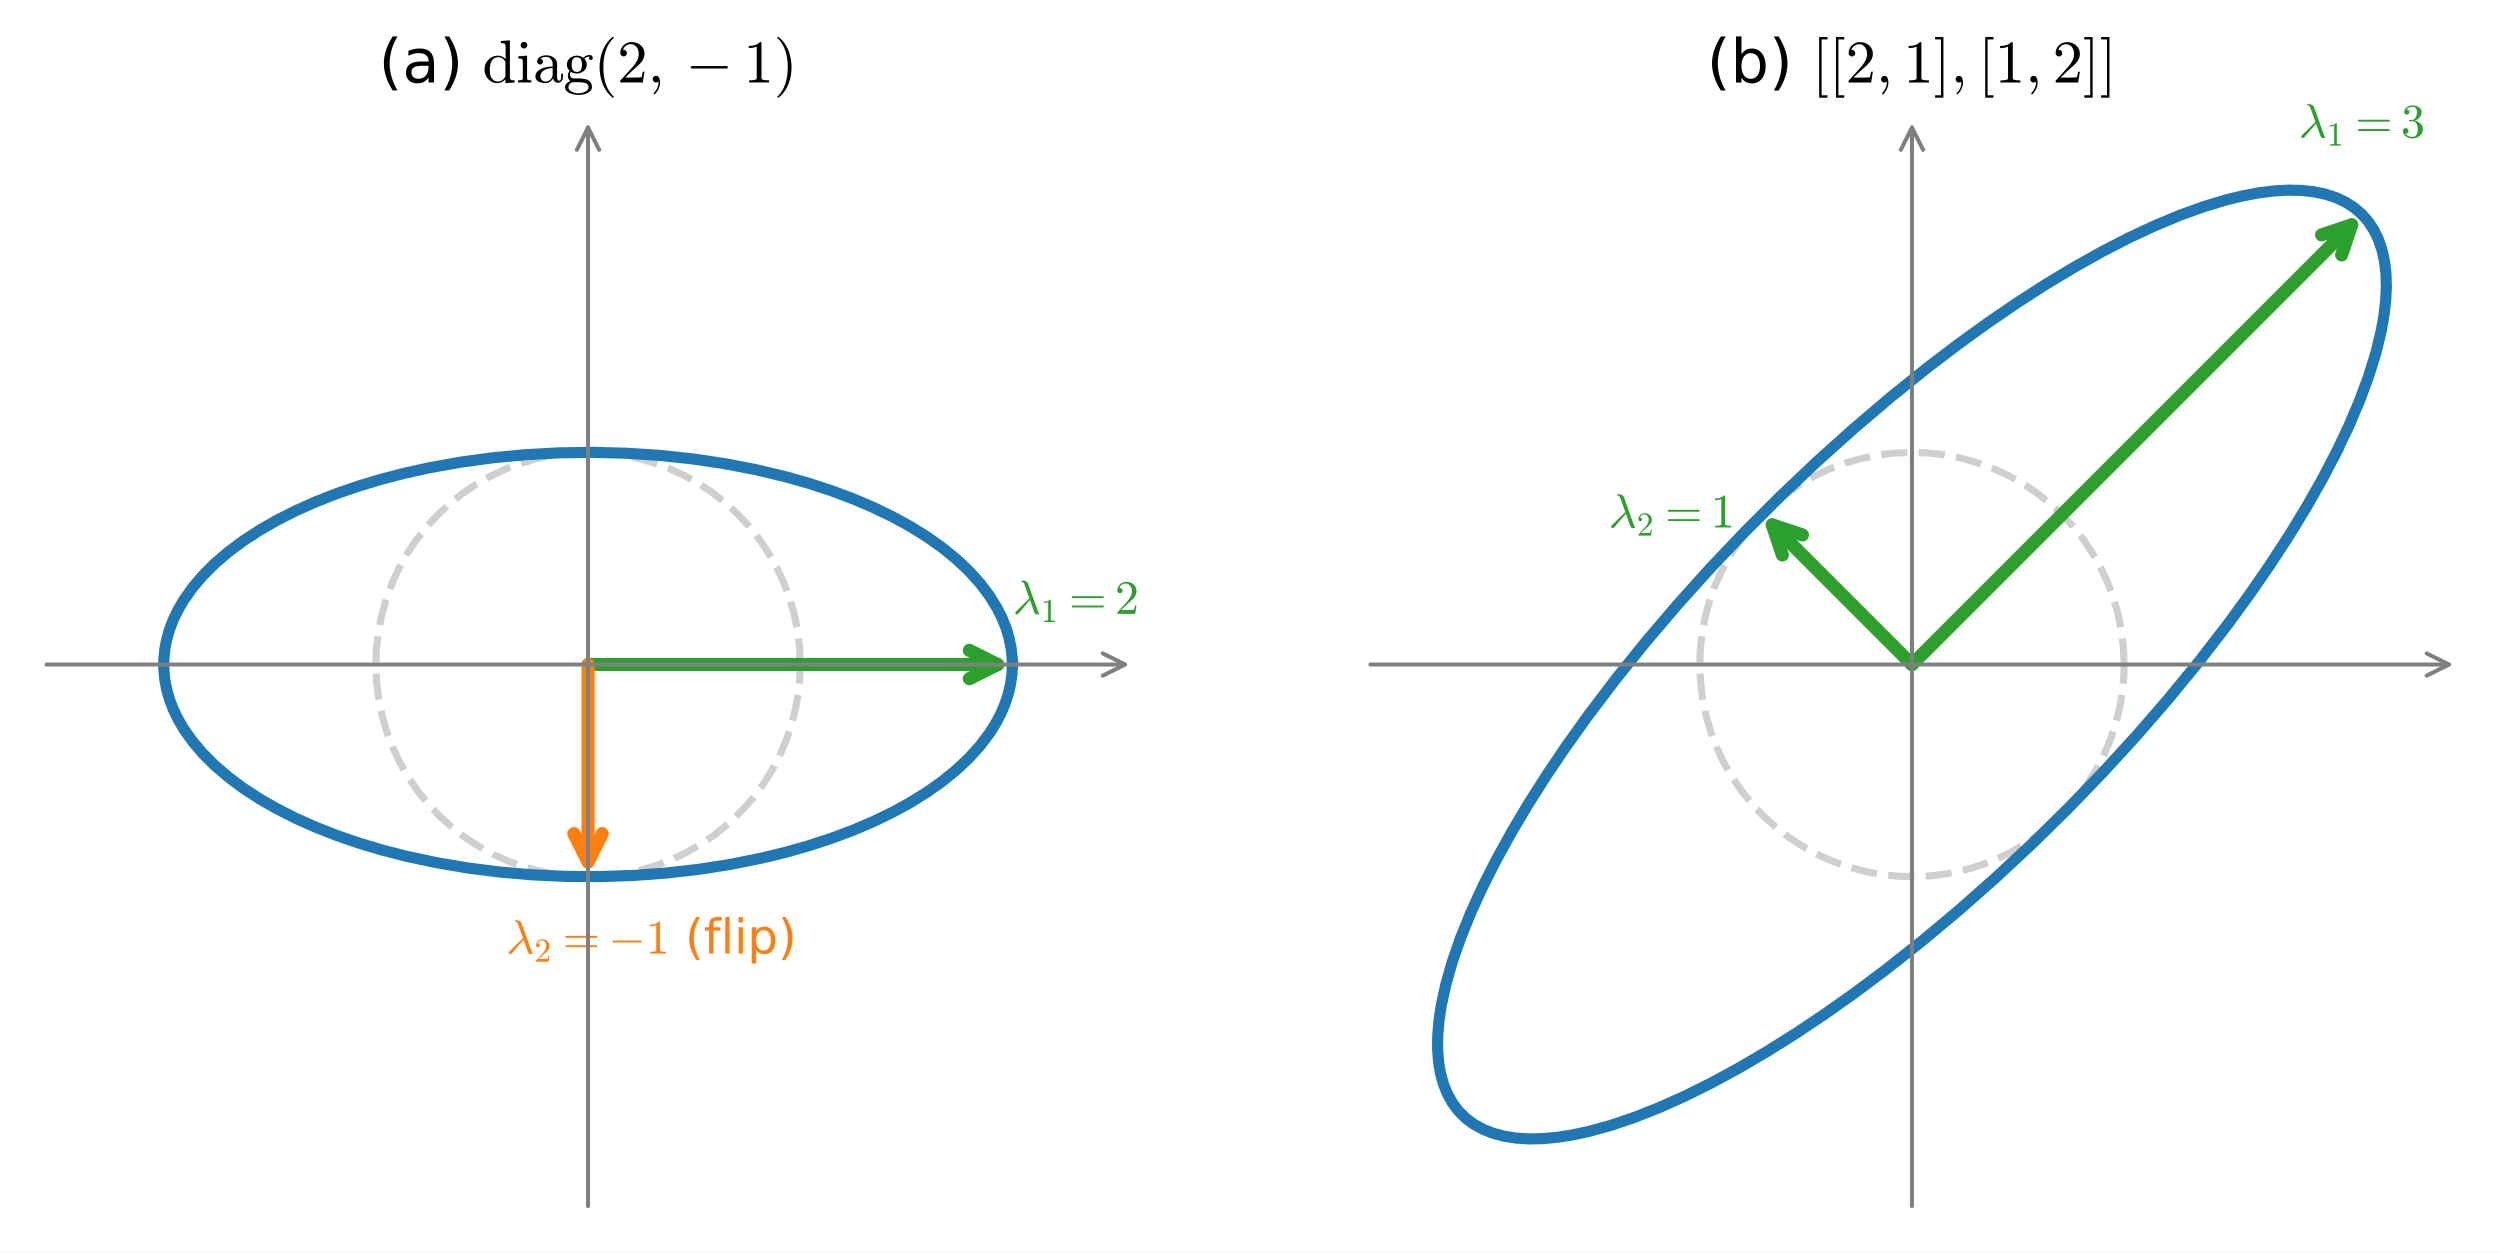
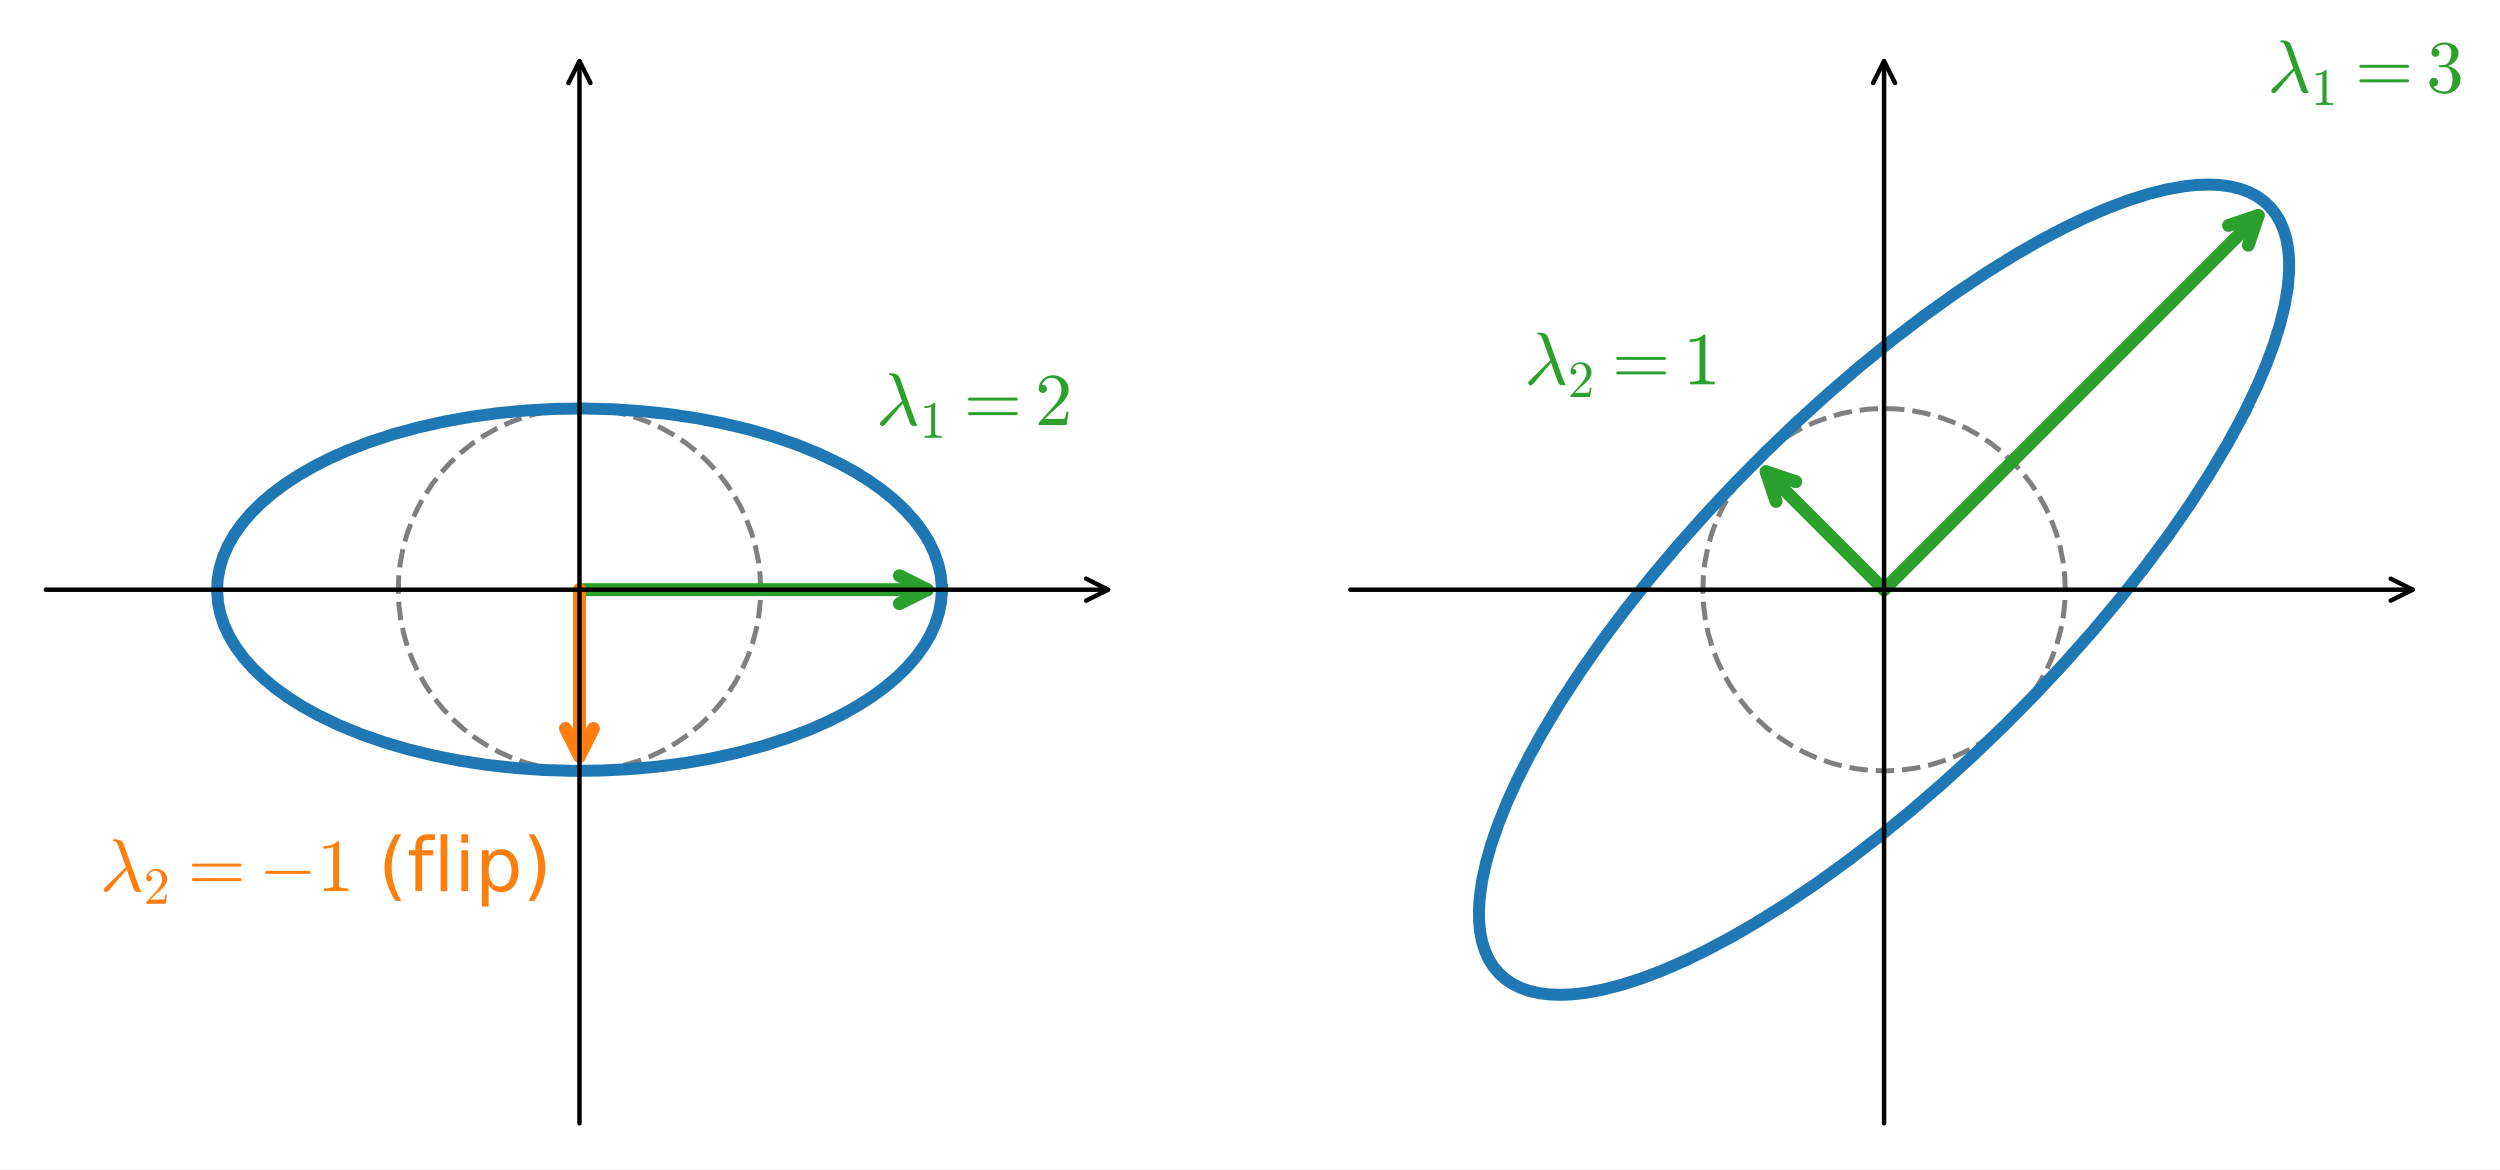
- <svg xmlns="http://www.w3.org/2000/svg" xmlns:xlink="http://www.w3.org/1999/xlink" width="494.28pt" height="247.647pt" viewBox="0 0 494.28 247.647" version="1.1">
+ <svg xmlns="http://www.w3.org/2000/svg" xmlns:xlink="http://www.w3.org/1999/xlink" width="501.598pt" height="234.577pt" viewBox="0 0 501.598 234.577" version="1.1">
  <defs>
    <style type="text/css">*{stroke-linejoin: round; stroke-linecap: butt}</style>
  </defs>
  <g id="figure_1">
    <g id="patch_1">
-       <path d="M 0 247.647  L 494.28 247.647  L 494.28 0  L 0 0  z " style="fill: #ffffff" />
+       <path d="M 0 234.577  L 501.598 234.577  L 501.598 0  L 0 0  z " style="fill: #ffffff" />
    </g>
    <g id="axes_1">
      <g id="line2d_1">
-         <path d="M 158.211 131.384  L 158.081 128.084  L 157.692 124.805  L 157.046 121.567  L 156.148 118.39  L 155.002 115.293  L 153.617 112.296  L 152 109.417  L 150.161 106.674  L 148.112 104.084  L 145.867 101.664  L 143.437 99.428  L 140.84 97.389  L 138.09 95.561  L 135.204 93.956  L 132.202 92.582  L 129.1 91.449  L 125.92 90.563  L 122.679 89.93  L 119.398 89.553  L 116.098 89.436  L 112.8 89.579  L 109.522 89.981  L 106.287 90.64  L 103.113 91.551  L 100.02 92.709  L 97.029 94.106  L 94.156 95.734  L 91.421 97.584  L 88.839 99.642  L 86.428 101.898  L 84.201 104.336  L 82.173 106.942  L 80.356 109.699  L 78.761 112.59  L 77.399 115.598  L 76.278 118.704  L 75.405 121.888  L 74.785 125.132  L 74.421 128.414  L 74.317 131.714  L 74.473 135.012  L 74.888 138.288  L 75.559 141.521  L 76.483 144.691  L 77.653 147.779  L 79.062 150.765  L 80.702 153.631  L 82.562 156.359  L 84.631 158.933  L 86.896 161.336  L 89.342 163.553  L 91.956 165.571  L 94.72 167.377  L 97.618 168.959  L 100.632 170.31  L 103.742 171.419  L 106.929 172.279  L 110.175 172.887  L 113.458 173.237  L 116.759 173.328  L 120.057 173.159  L 123.331 172.732  L 126.561 172.048  L 129.728 171.112  L 132.811 169.93  L 135.791 168.509  L 138.651 166.858  L 141.372 164.987  L 143.937 162.908  L 146.331 160.634  L 148.538 158.178  L 150.546 155.556  L 152.341 152.785  L 153.913 149.881  L 155.251 146.862  L 156.348 143.748  L 157.196 140.557  L 157.791 137.309  L 158.128 134.024  L 158.211 131.384  L 158.211 131.384  " clip-path="url(#p5624ae833f)" style="fill: none; stroke-dasharray: 5.18,2.24; stroke-dashoffset: 0; stroke: #cfcfcf; stroke-width: 1.4" />
+         <path d="M 152.618 118.313  L 152.506 115.454  L 152.168 112.612  L 151.609 109.805  L 150.83 107.052  L 149.837 104.368  L 148.636 101.77  L 147.235 99.275  L 145.641 96.898  L 143.866 94.654  L 141.92 92.556  L 139.814 90.618  L 137.563 88.851  L 135.179 87.267  L 132.679 85.876  L 130.077 84.685  L 127.389 83.703  L 124.632 82.935  L 121.823 82.386  L 118.98 82.06  L 116.121 81.959  L 113.262 82.083  L 110.421 82.431  L 107.617 83.002  L 104.866 83.791  L 102.186 84.795  L 99.593 86.006  L 97.104 87.417  L 94.733 89.02  L 92.496 90.804  L 90.406 92.759  L 88.476 94.872  L 86.718 97.13  L 85.144 99.52  L 83.762 102.026  L 82.581 104.632  L 81.61 107.324  L 80.853 110.084  L 80.315 112.895  L 80 115.739  L 79.91 118.599  L 80.045 121.458  L 80.405 124.297  L 80.987 127.099  L 81.787 129.846  L 82.801 132.522  L 84.022 135.11  L 85.443 137.594  L 87.055 139.959  L 88.848 142.189  L 90.811 144.271  L 92.932 146.193  L 95.197 147.942  L 97.593 149.507  L 100.104 150.879  L 102.716 152.049  L 105.411 153.01  L 108.174 153.756  L 110.987 154.283  L 113.832 154.586  L 116.693 154.665  L 119.551 154.519  L 122.389 154.148  L 125.188 153.555  L 127.932 152.744  L 130.605 151.72  L 133.188 150.488  L 135.666 149.057  L 138.024 147.436  L 140.247 145.634  L 142.322 143.663  L 144.235 141.535  L 145.975 139.263  L 147.531 136.861  L 148.893 134.344  L 150.053 131.728  L 151.003 129.029  L 151.738 126.263  L 152.254 123.448  L 152.546 120.601  L 152.618 118.313  L 152.618 118.313  " clip-path="url(#pfb5a993a51)" style="fill: none; stroke-dasharray: 3.7,1.6; stroke-dashoffset: 0; stroke: #000000; stroke-opacity: 0.5" />
      </g>
      <g id="line2d_2">
-         <path d="M 200.159 131.384  L 200.065 133.365  L 199.785 135.341  L 199.318 137.309  L 198.665 139.263  L 197.829 141.2  L 196.811 143.115  L 195.613 145.004  L 193.741 147.474  L 191.562 149.881  L 189.084 152.214  L 186.317 154.465  L 183.272 156.624  L 179.961 158.683  L 176.398 160.634  L 172.596 162.468  L 168.571 164.18  L 164.339 165.761  L 159.916 167.206  L 155.319 168.509  L 150.568 169.664  L 144.44 170.895  L 138.137 171.88  L 131.698 172.615  L 125.164 173.094  L 118.575 173.315  L 111.972 173.276  L 105.395 172.978  L 98.885 172.421  L 92.484 171.611  L 86.229 170.551  L 80.161 169.248  L 75.465 168.037  L 70.932 166.68  L 66.578 165.184  L 62.421 163.553  L 58.478 161.794  L 54.764 159.915  L 51.294 157.923  L 48.082 155.826  L 45.14 153.631  L 42.48 151.348  L 40.113 148.987  L 38.048 146.555  L 36.293 144.063  L 35.185 142.161  L 34.257 140.234  L 33.513 138.288  L 32.953 136.326  L 32.579 134.354  L 32.392 132.374  L 32.392 130.393  L 32.579 128.414  L 32.953 126.441  L 33.513 124.479  L 34.257 122.533  L 35.185 120.607  L 36.293 118.704  L 38.048 116.212  L 40.113 113.781  L 42.48 111.419  L 45.14 109.136  L 48.082 106.942  L 51.294 104.844  L 54.764 102.852  L 58.478 100.973  L 62.421 99.215  L 66.578 97.584  L 70.932 96.087  L 75.465 94.73  L 80.161 93.519  L 84.999 92.458  L 91.22 91.349  L 97.595 90.488  L 104.086 89.88  L 110.653 89.53  L 117.254 89.439  L 123.85 89.608  L 130.398 90.036  L 136.859 90.72  L 143.192 91.656  L 149.358 92.838  L 155.319 94.259  L 159.916 95.561  L 164.339 97.006  L 168.571 98.588  L 172.596 100.299  L 176.398 102.134  L 179.961 104.084  L 183.272 106.143  L 186.317 108.302  L 189.084 110.553  L 191.562 112.886  L 193.741 115.293  L 195.613 117.763  L 197.17 120.288  L 198.128 122.21  L 198.903 124.154  L 199.494 126.113  L 199.899 128.084  L 200.117 130.063  L 200.159 131.384  L 200.159 131.384  " clip-path="url(#p5624ae833f)" style="fill: none; stroke: #1f77b4; stroke-width: 2.2; stroke-linecap: square" />
+         <path d="M 188.973 118.313  L 188.829 120.601  L 188.397 122.881  L 187.678 125.142  L 186.677 127.376  L 185.396 129.574  L 183.842 131.728  L 182.019 133.828  L 179.935 135.867  L 177.599 137.836  L 175.019 139.728  L 172.207 141.535  L 169.172 143.249  L 165.928 144.865  L 162.487 146.376  L 157.929 148.107  L 153.113 149.653  L 148.069 151.005  L 142.827 152.155  L 137.421 153.094  L 131.884 153.819  L 126.25 154.323  L 120.555 154.604  L 114.833 154.661  L 109.119 154.492  L 103.45 154.099  L 97.86 153.484  L 92.384 152.651  L 87.057 151.606  L 81.91 150.354  L 76.976 148.903  L 72.286 147.264  L 67.868 145.444  L 63.749 143.457  L 60.688 141.754  L 57.847 139.959  L 55.238 138.077  L 52.871 136.117  L 50.755 134.087  L 48.899 131.994  L 47.31 129.846  L 45.995 127.653  L 44.959 125.423  L 44.205 123.165  L 43.737 120.887  L 43.557 118.599  L 43.665 116.31  L 44.061 114.029  L 44.744 111.765  L 45.71 109.527  L 46.956 107.324  L 48.477 105.165  L 50.266 103.057  L 52.318 101.01  L 54.623 99.032  L 57.173 97.13  L 59.957 95.312  L 62.964 93.586  L 66.183 91.957  L 69.6 90.433  L 74.131 88.684  L 78.922 87.119  L 83.945 85.747  L 89.168 84.577  L 94.559 83.616  L 100.084 82.87  L 105.71 82.343  L 111.401 82.04  L 117.122 81.961  L 122.838 82.107  L 128.513 82.478  L 134.113 83.071  L 139.601 83.882  L 144.945 84.907  L 150.112 86.138  L 155.068 87.569  L 159.784 89.19  L 164.231 90.992  L 168.38 92.963  L 171.468 94.654  L 174.337 96.438  L 176.976 98.309  L 179.374 100.26  L 181.522 102.282  L 183.411 104.368  L 185.033 106.509  L 186.383 108.697  L 187.454 110.923  L 188.244 113.178  L 188.747 115.454  L 188.964 117.741  L 188.973 118.313  L 188.973 118.313  " clip-path="url(#pfb5a993a51)" style="fill: none; stroke: #1f77b4; stroke-width: 2.4; stroke-linecap: square" />
      </g>
      <g id="patch_2">
-         <path d="M 116.264 131.384  Q 158.211 131.384 197.252 131.384  " style="fill: none; stroke: #2ca02c; stroke-width: 2.6; stroke-linecap: round" />
-         <path d="M 191.652 128.584  L 197.252 131.384  L 191.652 134.184  " style="fill: none; stroke: #2ca02c; stroke-width: 2.6; stroke-linecap: round" />
+         <path d="M 116.264 118.313  Q 152.618 118.313 186.066 118.313  " style="fill: none; stroke: #2ca02c; stroke-width: 2.6; stroke-linecap: round" />
+         <path d="M 180.466 115.513  L 186.066 118.313  L 180.466 121.113  " style="fill: none; stroke: #2ca02c; stroke-width: 2.6; stroke-linecap: round" />
      </g>
      <g id="text_1">
-         <g style="fill: #2ca02c" transform="translate(200.2505 121.4208) scale(0.095 -0.095)">
+         <g style="fill: #2ca02c" transform="translate(175.7915 85.37046) scale(0.15 -0.15)">
          <defs>
            <path id="Cmmi10-b8" d="M 325 109  Q 325 203 409 288  L 2209 2053  L 1575 3834  Q 1500 4038 1417 4156  Q 1334 4275 1178 4275  Q 1106 4275 1106 4359  Q 1113 4397 1138 4419  Q 1163 4441 1203 4441  Q 1875 4441 2016 4044  L 3316 416  Q 3400 144 3488 50  Q 3519 3 3519 -13  Q 3519 -72 3469 -72  L 3122 -72  Q 2963 -25 2869 206  L 2284 1844  L 738 25  Q 622 -84 531 -84  Q 450 -84 387 -28  Q 325 28 325 109  z " transform="scale(0.015625)" />
            <path id="Cmr10-31" d="M 594 0  L 594 225  Q 1394 225 1394 428  L 1394 3788  Q 1063 3628 556 3628  L 556 3853  Q 1341 3853 1741 4263  L 1831 4263  Q 1853 4263 1873 4245  Q 1894 4228 1894 4206  L 1894 428  Q 1894 225 2694 225  L 2694 0  L 594 0  z " transform="scale(0.015625)" />
            <path id="Cmr10-3d" d="M 481 850  Q 428 850 393 890  Q 359 931 359 978  Q 359 1031 393 1068  Q 428 1106 481 1106  L 4500 1106  Q 4547 1106 4581 1068  Q 4616 1031 4616 978  Q 4616 931 4581 890  Q 4547 850 4500 850  L 481 850  z M 481 2094  Q 428 2094 393 2131  Q 359 2169 359 2222  Q 359 2269 393 2309  Q 428 2350 481 2350  L 4500 2350  Q 4547 2350 4581 2309  Q 4616 2269 4616 2222  Q 4616 2169 4581 2131  Q 4547 2094 4500 2094  L 481 2094  z " transform="scale(0.015625)" />
            <path id="Cmr10-32" d="M 319 0  L 319 172  Q 319 188 331 206  L 1325 1306  Q 1550 1550 1690 1715  Q 1831 1881 1968 2097  Q 2106 2313 2186 2536  Q 2266 2759 2266 3009  Q 2266 3272 2169 3511  Q 2072 3750 1880 3894  Q 1688 4038 1416 4038  Q 1138 4038 916 3870  Q 694 3703 603 3438  Q 628 3444 672 3444  Q 816 3444 917 3347  Q 1019 3250 1019 3097  Q 1019 2950 917 2848  Q 816 2747 672 2747  Q 522 2747 420 2851  Q 319 2956 319 3097  Q 319 3338 409 3548  Q 500 3759 670 3923  Q 841 4088 1055 4175  Q 1269 4263 1509 4263  Q 1875 4263 2190 4108  Q 2506 3953 2690 3670  Q 2875 3388 2875 3009  Q 2875 2731 2753 2481  Q 2631 2231 2440 2026  Q 2250 1822 1953 1562  Q 1656 1303 1563 1216  L 838 519  L 1453 519  Q 1906 519 2211 526  Q 2516 534 2534 550  Q 2609 631 2688 1141  L 2875 1141  L 2694 0  L 319 0  z " transform="scale(0.015625)" />
          </defs>
          <use xlink:href="#Cmmi10-b8" transform="translate(0 0.609375)" />
          <use xlink:href="#Cmr10-31" transform="translate(58.30078 -16.39688) scale(0.7)" />
          <use xlink:href="#Cmr10-3d" transform="translate(117.2367 0.609375)" />
          <use xlink:href="#Cmr10-32" transform="translate(212.4809 0.609375)" />
        </g>
      </g>
      <g id="patch_3">
-         <path d="M 116.264 131.384  Q 116.264 152.357 116.264 170.424  " style="fill: none; stroke: #ff7f0e; stroke-width: 2.6; stroke-linecap: round" />
-         <path d="M 119.064 164.824  L 116.264 170.424  L 113.464 164.824  " style="fill: none; stroke: #ff7f0e; stroke-width: 2.6; stroke-linecap: round" />
+         <path d="M 116.264 118.313  Q 116.264 136.49 116.264 151.761  " style="fill: none; stroke: #ff7f0e; stroke-width: 2.6; stroke-linecap: round" />
+         <path d="M 119.064 146.161  L 116.264 151.761  L 113.464 146.161  " style="fill: none; stroke: #ff7f0e; stroke-width: 2.6; stroke-linecap: round" />
      </g>
      <g id="text_2">
-         <g style="fill: #ff7f0e" transform="translate(100.1104 188.528) scale(0.095 -0.095)">
+         <g style="fill: #ff7f0e" transform="translate(20.06046 178.7876) scale(0.15 -0.15)">
          <defs>
            <path id="Cmsy10-a1" d="M 653 1472  Q 600 1472 565 1512  Q 531 1553 531 1600  Q 531 1647 565 1687  Q 600 1728 653 1728  L 4325 1728  Q 4375 1728 4408 1687  Q 4441 1647 4441 1600  Q 4441 1553 4408 1512  Q 4375 1472 4325 1472  L 653 1472  z " transform="scale(0.015625)" />
            <path id="DejaVuSans-20" transform="scale(0.015625)" />
            <path id="DejaVuSans-28" d="M 1984 4856  Q 1566 4138 1362 3434  Q 1159 2731 1159 2009  Q 1159 1288 1364 580  Q 1569 -128 1984 -844  L 1484 -844  Q 1016 -109 783 600  Q 550 1309 550 2009  Q 550 2706 781 3412  Q 1013 4119 1484 4856  L 1984 4856  z " transform="scale(0.015625)" />
            <path id="DejaVuSans-66" d="M 2375 4863  L 2375 4384  L 1825 4384  Q 1516 4384 1395 4259  Q 1275 4134 1275 3809  L 1275 3500  L 2222 3500  L 2222 3053  L 1275 3053  L 1275 0  L 697 0  L 697 3053  L 147 3053  L 147 3500  L 697 3500  L 697 3744  Q 697 4328 969 4595  Q 1241 4863 1831 4863  L 2375 4863  z " transform="scale(0.015625)" />
            <path id="DejaVuSans-6c" d="M 603 4863  L 1178 4863  L 1178 0  L 603 0  L 603 4863  z " transform="scale(0.015625)" />
            <path id="DejaVuSans-69" d="M 603 3500  L 1178 3500  L 1178 0  L 603 0  L 603 3500  z M 603 4863  L 1178 4863  L 1178 4134  L 603 4134  L 603 4863  z " transform="scale(0.015625)" />
            <path id="DejaVuSans-70" d="M 1159 525  L 1159 -1331  L 581 -1331  L 581 3500  L 1159 3500  L 1159 2969  Q 1341 3281 1617 3432  Q 1894 3584 2278 3584  Q 2916 3584 3314 3078  Q 3713 2572 3713 1747  Q 3713 922 3314 415  Q 2916 -91 2278 -91  Q 1894 -91 1617 61  Q 1341 213 1159 525  z M 3116 1747  Q 3116 2381 2855 2742  Q 2594 3103 2138 3103  Q 1681 3103 1420 2742  Q 1159 2381 1159 1747  Q 1159 1113 1420 752  Q 1681 391 2138 391  Q 2594 391 2855 752  Q 3116 1113 3116 1747  z " transform="scale(0.015625)" />
            <path id="DejaVuSans-29" d="M 513 4856  L 1013 4856  Q 1481 4119 1714 3412  Q 1947 2706 1947 2009  Q 1947 1309 1714 600  Q 1481 -109 1013 -844  L 513 -844  Q 928 -128 1133 580  Q 1338 1288 1338 2009  Q 1338 2731 1133 3434  Q 928 4138 513 4856  z " transform="scale(0.015625)" />
          </defs>
          <use xlink:href="#Cmmi10-b8" transform="translate(0 0.015625)" />
          <use xlink:href="#Cmr10-32" transform="translate(58.30078 -16.99063) scale(0.7)" />
          <use xlink:href="#Cmr10-3d" transform="translate(117.2367 0.015625)" />
          <use xlink:href="#Cmsy10-a1" transform="translate(212.4809 0.015625)" />
          <use xlink:href="#Cmr10-31" transform="translate(290.1664 0.015625)" />
          <use xlink:href="#DejaVuSans-20" transform="translate(340.1664 0.015625)" />
          <use xlink:href="#DejaVuSans-28" transform="translate(371.9535 0.015625)" />
          <use xlink:href="#DejaVuSans-66" transform="translate(410.9672 0.015625)" />
          <use xlink:href="#DejaVuSans-6c" transform="translate(446.1723 0.015625)" />
          <use xlink:href="#DejaVuSans-69" transform="translate(473.9555 0.015625)" />
          <use xlink:href="#DejaVuSans-70" transform="translate(501.7387 0.015625)" />
          <use xlink:href="#DejaVuSans-29" transform="translate(565.2152 0.015625)" />
        </g>
      </g>
      <g id="patch_4">
-         <path d="M 9.2 131.384  Q 116.263 131.384 222.431 131.384  " style="fill: none; stroke: #7f7f7f; stroke-width: 0.8; stroke-linecap: round" />
-         <path d="M 218.031 129.184  L 222.431 131.384  L 218.031 133.584  " style="fill: none; stroke: #7f7f7f; stroke-width: 0.8; stroke-linecap: round" />
+         <path d="M 9.2 118.313  Q 116.263 118.313 222.319 118.313  " style="fill: none; stroke: #000000; stroke-width: 0.9; stroke-linecap: round" />
+         <path d="M 217.919 116.113  L 222.319 118.313  L 217.919 120.513  " style="fill: none; stroke: #000000; stroke-width: 0.9; stroke-linecap: round" />
      </g>
      <g id="patch_5">
-         <path d="M 116.264 238.447  Q 116.264 131.384 116.264 25.216  " style="fill: none; stroke: #7f7f7f; stroke-width: 0.8; stroke-linecap: round" />
-         <path d="M 114.064 29.616  L 116.264 25.216  L 118.464 29.616  " style="fill: none; stroke: #7f7f7f; stroke-width: 0.8; stroke-linecap: round" />
-       </g>
-       <g id="text_3">
-         <g transform="translate(74.86364 16.32) scale(0.12 -0.12)">
-           <defs>
-             <path id="DejaVuSans-61" d="M 2194 1759  Q 1497 1759 1228 1600  Q 959 1441 959 1056  Q 959 750 1161 570  Q 1363 391 1709 391  Q 2188 391 2477 730  Q 2766 1069 2766 1631  L 2766 1759  L 2194 1759  z M 3341 1997  L 3341 0  L 2766 0  L 2766 531  Q 2569 213 2275 61  Q 1981 -91 1556 -91  Q 1019 -91 701 211  Q 384 513 384 1019  Q 384 1609 779 1909  Q 1175 2209 1959 2209  L 2766 2209  L 2766 2266  Q 2766 2663 2505 2880  Q 2244 3097 1772 3097  Q 1472 3097 1187 3025  Q 903 2953 641 2809  L 641 3341  Q 956 3463 1253 3523  Q 1550 3584 1831 3584  Q 2591 3584 2966 3190  Q 3341 2797 3341 1997  z " transform="scale(0.015625)" />
-             <path id="Cmr10-64" d="M 1563 -72  Q 1184 -72 871 133  Q 559 338 386 672  Q 213 1006 213 1381  Q 213 1769 402 2101  Q 591 2434 916 2631  Q 1241 2828 1631 2828  Q 1866 2828 2075 2729  Q 2284 2631 2438 2456  L 2438 3788  Q 2438 3959 2386 4036  Q 2334 4113 2239 4130  Q 2144 4147 1941 4147  L 1941 4372  L 2888 4441  L 2888 581  Q 2888 413 2939 336  Q 2991 259 3086 242  Q 3181 225 3384 225  L 3384 0  L 2419 -72  L 2419 331  Q 2253 141 2025 34  Q 1797 -72 1563 -72  z M 909 556  Q 1019 347 1201 222  Q 1384 97 1600 97  Q 1866 97 2087 250  Q 2309 403 2419 647  L 2419 2181  Q 2344 2322 2230 2433  Q 2116 2544 1973 2603  Q 1831 2663 1672 2663  Q 1338 2663 1134 2473  Q 931 2284 850 1990  Q 769 1697 769 1375  Q 769 1119 795 928  Q 822 738 909 556  z " transform="scale(0.015625)" />
-             <path id="Cmr10-69" d="M 197 0  L 197 225  Q 416 225 556 259  Q 697 294 697 428  L 697 2175  Q 697 2422 601 2478  Q 506 2534 225 2534  L 225 2759  L 1147 2828  L 1147 428  Q 1147 294 1269 259  Q 1391 225 1594 225  L 1594 0  L 197 0  z M 469 3928  Q 469 4069 575 4175  Q 681 4281 819 4281  Q 909 4281 993 4234  Q 1078 4188 1125 4103  Q 1172 4019 1172 3928  Q 1172 3791 1065 3684  Q 959 3578 819 3578  Q 681 3578 575 3684  Q 469 3791 469 3928  z " transform="scale(0.015625)" />
-             <path id="Cmr10-61" d="M 256 628  Q 256 1009 556 1248  Q 856 1488 1276 1586  Q 1697 1684 2075 1684  L 2075 1947  Q 2075 2131 1994 2304  Q 1913 2478 1759 2589  Q 1606 2700 1422 2700  Q 997 2700 775 2509  Q 897 2509 976 2417  Q 1056 2325 1056 2203  Q 1056 2075 965 1984  Q 875 1894 750 1894  Q 622 1894 531 1984  Q 441 2075 441 2203  Q 441 2541 747 2705  Q 1053 2869 1422 2869  Q 1681 2869 1943 2758  Q 2206 2647 2373 2440  Q 2541 2234 2541 1959  L 2541 519  Q 2541 394 2594 289  Q 2647 184 2759 184  Q 2866 184 2917 290  Q 2969 397 2969 519  L 2969 928  L 3156 928  L 3156 519  Q 3156 375 3081 245  Q 3006 116 2879 39  Q 2753 -38 2606 -38  Q 2419 -38 2283 107  Q 2147 253 2131 453  Q 2013 213 1781 70  Q 1550 -72 1288 -72  Q 1044 -72 808 0  Q 572 72 414 226  Q 256 381 256 628  z M 775 628  Q 775 403 940 250  Q 1106 97 1331 97  Q 1538 97 1706 200  Q 1875 303 1975 481  Q 2075 659 2075 856  L 2075 1522  Q 1784 1522 1479 1426  Q 1175 1331 975 1128  Q 775 925 775 628  z " transform="scale(0.015625)" />
-             <path id="Cmr10-67" d="M 178 -500  Q 178 -272 343 -101  Q 509 69 738 141  Q 609 238 542 384  Q 475 531 475 697  Q 475 997 666 1228  Q 372 1516 372 1888  Q 372 2088 458 2263  Q 544 2438 697 2566  Q 850 2694 1037 2761  Q 1225 2828 1422 2828  Q 1803 2828 2106 2606  Q 2238 2747 2417 2823  Q 2597 2900 2791 2900  Q 2928 2900 3015 2801  Q 3103 2703 3103 2566  Q 3103 2488 3043 2428  Q 2984 2369 2906 2369  Q 2825 2369 2765 2428  Q 2706 2488 2706 2566  Q 2706 2684 2784 2731  Q 2453 2731 2216 2503  Q 2331 2388 2401 2220  Q 2472 2053 2472 1888  Q 2472 1616 2322 1398  Q 2172 1181 1926 1061  Q 1681 941 1422 941  Q 1072 941 781 1131  Q 691 1006 691 850  Q 691 681 802 554  Q 913 428 1081 428  L 1606 428  Q 1988 428 2294 359  Q 2600 291 2808 84  Q 3016 -122 3016 -500  Q 3016 -781 2778 -967  Q 2541 -1153 2211 -1236  Q 1881 -1319 1600 -1319  Q 1316 -1319 984 -1236  Q 653 -1153 415 -967  Q 178 -781 178 -500  z M 538 -500  Q 538 -716 713 -861  Q 888 -1006 1134 -1076  Q 1381 -1147 1600 -1147  Q 1816 -1147 2062 -1076  Q 2309 -1006 2482 -861  Q 2656 -716 2656 -500  Q 2656 -166 2350 -67  Q 2044 31 1606 31  L 1081 31  Q 934 31 811 -39  Q 688 -109 613 -236  Q 538 -363 538 -500  z M 1422 1113  Q 1966 1113 1966 1888  Q 1966 2222 1850 2439  Q 1734 2656 1422 2656  Q 1109 2656 993 2439  Q 878 2222 878 1888  Q 878 1675 922 1503  Q 966 1331 1084 1222  Q 1203 1113 1422 1113  z " transform="scale(0.015625)" />
-             <path id="Cmr10-28" d="M 1984 -1588  Q 1628 -1306 1370 -942  Q 1113 -578 948 -165  Q 784 247 703 697  Q 622 1147 622 1600  Q 622 2059 703 2509  Q 784 2959 951 3375  Q 1119 3791 1378 4153  Q 1638 4516 1984 4788  Q 1984 4800 2016 4800  L 2075 4800  Q 2094 4800 2109 4783  Q 2125 4766 2125 4744  Q 2125 4716 2113 4703  Q 1800 4397 1592 4047  Q 1384 3697 1257 3301  Q 1131 2906 1075 2482  Q 1019 2059 1019 1600  Q 1019 -434 2106 -1491  Q 2125 -1509 2125 -1544  Q 2125 -1559 2108 -1579  Q 2091 -1600 2075 -1600  L 2016 -1600  Q 1984 -1600 1984 -1588  z " transform="scale(0.015625)" />
-             <path id="Cmmi10-3b" d="M 634 -1153  Q 634 -1125 659 -1100  Q 891 -878 1019 -587  Q 1147 -297 1147 25  L 1147 103  Q 1044 0 891 0  Q 744 0 641 103  Q 538 206 538 353  Q 538 503 641 603  Q 744 703 891 703  Q 1119 703 1216 492  Q 1313 281 1313 25  Q 1313 -331 1170 -651  Q 1028 -972 769 -1228  Q 744 -1241 728 -1241  Q 697 -1241 665 -1212  Q 634 -1184 634 -1153  z " transform="scale(0.015625)" />
-             <path id="Cmr10-29" d="M 416 -1600  Q 359 -1600 359 -1544  Q 359 -1516 372 -1503  Q 1466 -434 1466 1600  Q 1466 3634 384 4691  Q 359 4706 359 4744  Q 359 4766 376 4783  Q 394 4800 416 4800  L 475 4800  Q 494 4800 506 4788  Q 966 4425 1272 3906  Q 1578 3388 1720 2800  Q 1863 2213 1863 1600  Q 1863 1147 1786 708  Q 1709 269 1542 -157  Q 1375 -584 1119 -945  Q 863 -1306 506 -1588  Q 494 -1600 475 -1600  L 416 -1600  z " transform="scale(0.015625)" />
-           </defs>
-           <use xlink:href="#DejaVuSans-28" transform="translate(0 0.125)" />
-           <use xlink:href="#DejaVuSans-61" transform="translate(39.01367 0.125)" />
-           <use xlink:href="#DejaVuSans-29" transform="translate(100.293 0.125)" />
-           <use xlink:href="#DejaVuSans-20" transform="translate(139.3066 0.125)" />
-           <use xlink:href="#Cmr10-64" transform="translate(171.0938 0.125)" />
-           <use xlink:href="#Cmr10-69" transform="translate(226.6113 0.125)" />
-           <use xlink:href="#Cmr10-61" transform="translate(254.2969 0.125)" />
-           <use xlink:href="#Cmr10-67" transform="translate(304.2969 0.125)" />
-           <use xlink:href="#Cmr10-28" transform="translate(354.2969 0.125)" />
-           <use xlink:href="#Cmr10-32" transform="translate(393.1152 0.125)" />
-           <use xlink:href="#Cmmi10-3b" transform="translate(443.1152 0.125)" />
-           <use xlink:href="#Cmsy10-a1" transform="translate(505.918 0.125)" />
-           <use xlink:href="#Cmr10-31" transform="translate(601.1621 0.125)" />
-           <use xlink:href="#Cmr10-29" transform="translate(651.1621 0.125)" />
-         </g>
+         <path d="M 116.264 225.376  Q 116.264 118.314 116.264 12.257  " style="fill: none; stroke: #000000; stroke-width: 0.9; stroke-linecap: round" />
+         <path d="M 114.064 16.657  L 116.264 12.257  L 118.464 16.657  " style="fill: none; stroke: #000000; stroke-width: 0.9; stroke-linecap: round" />
      </g>
    </g>
    <g id="axes_2">
      <g id="line2d_3">
-         <path d="M 419.964 131.384  L 419.834 128.084  L 419.445 124.805  L 418.799 121.567  L 417.901 118.39  L 416.755 115.293  L 415.369 112.296  L 413.752 109.417  L 411.914 106.674  L 409.865 104.084  L 407.619 101.664  L 405.19 99.428  L 402.592 97.389  L 399.842 95.561  L 396.957 93.956  L 393.954 92.582  L 390.853 91.449  L 387.672 90.563  L 384.432 89.93  L 381.151 89.553  L 377.851 89.436  L 374.552 89.579  L 371.275 89.981  L 368.039 90.64  L 364.866 91.551  L 361.773 92.709  L 358.782 94.106  L 355.909 95.734  L 353.174 97.584  L 350.592 99.642  L 348.18 101.898  L 345.954 104.336  L 343.925 106.942  L 342.109 109.699  L 340.514 112.59  L 339.152 115.598  L 338.031 118.704  L 337.158 121.888  L 336.537 125.132  L 336.174 128.414  L 336.07 131.714  L 336.226 135.012  L 336.641 138.288  L 337.312 141.521  L 338.236 144.691  L 339.406 147.779  L 340.815 150.765  L 342.454 153.631  L 344.315 156.359  L 346.383 158.933  L 348.648 161.336  L 351.095 163.553  L 353.709 165.571  L 356.473 167.377  L 359.371 168.959  L 362.384 170.31  L 365.494 171.419  L 368.682 172.279  L 371.928 172.887  L 375.211 173.237  L 378.512 173.328  L 381.809 173.159  L 385.084 172.732  L 388.314 172.048  L 391.48 171.112  L 394.564 169.93  L 397.544 168.509  L 400.404 166.858  L 403.125 164.987  L 405.69 162.908  L 408.084 160.634  L 410.291 158.178  L 412.299 155.556  L 414.094 152.785  L 415.665 149.881  L 417.004 146.862  L 418.1 143.748  L 418.949 140.557  L 419.543 137.309  L 419.881 134.024  L 419.964 131.384  L 419.964 131.384  " clip-path="url(#p911f405439)" style="fill: none; stroke-dasharray: 5.18,2.24; stroke-dashoffset: 0; stroke: #cfcfcf; stroke-width: 1.4" />
+         <path d="M 414.371 118.313  L 414.258 115.454  L 413.921 112.612  L 413.361 109.805  L 412.583 107.052  L 411.59 104.368  L 410.389 101.77  L 408.988 99.275  L 407.394 96.898  L 405.619 94.654  L 403.672 92.556  L 401.567 90.618  L 399.315 88.851  L 396.932 87.267  L 394.432 85.876  L 391.829 84.685  L 389.142 83.703  L 386.385 82.935  L 383.576 82.386  L 380.733 82.06  L 377.873 81.959  L 375.014 82.083  L 372.174 82.431  L 369.37 83.002  L 366.619 83.791  L 363.939 84.795  L 361.346 86.006  L 358.857 87.417  L 356.486 89.02  L 354.249 90.804  L 352.158 92.759  L 350.229 94.872  L 348.471 97.13  L 346.896 99.52  L 345.514 102.026  L 344.334 104.632  L 343.362 107.324  L 342.605 110.084  L 342.068 112.895  L 341.753 115.739  L 341.663 118.599  L 341.798 121.458  L 342.158 124.297  L 342.739 127.099  L 343.54 129.846  L 344.554 132.522  L 345.775 135.11  L 347.196 137.594  L 348.808 139.959  L 350.601 142.189  L 352.564 144.271  L 354.685 146.193  L 356.95 147.942  L 359.346 149.507  L 361.857 150.879  L 364.469 152.049  L 367.164 153.01  L 369.927 153.756  L 372.74 154.283  L 375.585 154.586  L 378.446 154.665  L 381.304 154.519  L 384.141 154.148  L 386.941 153.555  L 389.685 152.744  L 392.357 151.72  L 394.94 150.488  L 397.419 149.057  L 399.777 147.436  L 402 145.634  L 404.075 143.663  L 405.988 141.535  L 407.728 139.263  L 409.283 136.861  L 410.645 134.344  L 411.805 131.728  L 412.756 129.029  L 413.491 126.263  L 414.006 123.448  L 414.299 120.601  L 414.371 118.313  L 414.371 118.313  " clip-path="url(#p460def9364)" style="fill: none; stroke-dasharray: 3.7,1.6; stroke-dashoffset: 0; stroke: #000000; stroke-opacity: 0.5" />
      </g>
      <g id="line2d_4">
-         <path d="M 461.911 89.436  L 464.386 84.238  L 466.517 79.227  L 468.298 74.424  L 469.72 69.845  L 470.779 65.512  L 471.332 62.432  L 471.676 59.506  L 471.812 56.74  L 471.738 54.141  L 471.455 51.714  L 470.964 49.465  L 470.265 47.399  L 469.36 45.52  L 468.252 43.833  L 466.942 42.341  L 465.434 41.048  L 463.73 39.957  L 461.836 39.069  L 459.754 38.387  L 457.49 37.913  L 455.049 37.648  L 452.436 37.592  L 449.657 37.745  L 446.717 38.107  L 443.625 38.677  L 440.386 39.454  L 435.853 40.808  L 431.09 42.522  L 426.116 44.588  L 420.952 46.999  L 415.617 49.744  L 410.133 52.813  L 404.522 56.194  L 398.806 59.873  L 393.007 63.836  L 387.149 68.066  L 381.255 72.548  L 373.872 78.476  L 366.514 84.732  L 359.228 91.277  L 352.058 98.07  L 345.048 105.07  L 338.244 112.233  L 331.685 119.515  L 325.414 126.87  L 319.469 134.253  L 313.886 141.618  L 309.705 147.467  L 305.794 153.252  L 302.17 158.95  L 298.847 164.539  L 295.837 169.997  L 293.154 175.301  L 290.807 180.431  L 288.806 185.367  L 287.159 190.088  L 285.873 194.577  L 284.952 198.815  L 284.503 201.818  L 284.263 204.665  L 284.232 207.348  L 284.41 209.862  L 284.797 212.2  L 285.393 214.358  L 286.195 216.331  L 287.201 218.115  L 288.411 219.705  L 289.82 221.098  L 291.426 222.29  L 293.226 223.28  L 295.214 224.065  L 297.388 224.643  L 299.741 225.013  L 302.269 225.174  L 304.966 225.125  L 307.826 224.868  L 310.843 224.402  L 314.009 223.728  L 318.452 222.51  L 323.131 220.93  L 328.028 218.995  L 333.123 216.712  L 338.396 214.091  L 343.827 211.142  L 349.393 207.877  L 355.072 204.308  L 360.843 200.45  L 366.681 196.318  L 372.565 191.928  L 379.947 186.106  L 387.317 179.944  L 394.629 173.482  L 401.839 166.759  L 408.901 159.816  L 415.772 152.698  L 422.408 145.447  L 428.77 138.109  L 434.817 130.729  L 440.512 123.354  L 444.791 117.487  L 448.805 111.676  L 452.538 105.942  L 455.976 100.31  L 459.105 94.8  L 461.911 89.436  L 461.911 89.436  " clip-path="url(#p911f405439)" style="fill: none; stroke: #1f77b4; stroke-width: 2.2; stroke-linecap: square" />
+         <path d="M 450.725 81.958  L 452.87 77.454  L 454.717 73.111  L 456.26 68.948  L 457.493 64.98  L 458.41 61.224  L 459.009 57.694  L 459.287 54.405  L 459.283 52.104  L 459.098 49.95  L 458.733 47.949  L 458.187 46.105  L 457.462 44.423  L 456.56 42.905  L 455.483 41.555  L 454.233 40.377  L 452.813 39.372  L 451.226 38.544  L 449.475 37.893  L 447.565 37.422  L 445.5 37.132  L 443.284 37.023  L 440.923 37.095  L 438.421 37.348  L 434.877 37.967  L 431.107 38.904  L 427.127 40.157  L 422.952 41.719  L 418.599 43.585  L 414.084 45.748  L 409.427 48.198  L 404.645 50.926  L 398.521 54.711  L 392.271 58.891  L 385.931 63.438  L 379.543 68.325  L 373.146 73.522  L 366.778 78.997  L 360.481 84.715  L 354.291 90.642  L 348.249 96.74  L 342.392 102.971  L 336.755 109.298  L 331.373 115.68  L 326.281 122.079  L 321.51 128.454  L 317.088 134.767  L 313.044 140.978  L 309.403 147.048  L 306.794 151.778  L 304.469 156.375  L 302.435 160.821  L 300.701 165.098  L 299.274 169.19  L 298.159 173.08  L 297.36 176.753  L 296.882 180.194  L 296.734 182.615  L 296.768 184.892  L 296.983 187.02  L 297.379 188.995  L 297.954 190.812  L 298.709 192.468  L 299.64 193.958  L 300.746 195.28  L 302.025 196.429  L 303.473 197.404  L 305.088 198.203  L 306.865 198.824  L 308.801 199.265  L 310.892 199.525  L 313.132 199.604  L 315.517 199.502  L 318.041 199.218  L 321.615 198.559  L 325.412 197.582  L 329.417 196.291  L 333.615 194.69  L 337.99 192.787  L 342.523 190.588  L 347.197 188.102  L 351.993 185.34  L 358.131 181.514  L 364.393 177.297  L 370.738 172.714  L 377.129 167.794  L 383.526 162.568  L 389.888 157.068  L 396.177 151.327  L 402.353 145.382  L 408.378 139.269  L 414.215 133.026  L 419.828 126.692  L 425.182 120.306  L 430.244 113.908  L 434.982 107.537  L 439.367 101.233  L 443.371 95.034  L 446.971 88.98  L 449.545 84.266  L 450.725 81.958  L 450.725 81.958  " clip-path="url(#p460def9364)" style="fill: none; stroke: #1f77b4; stroke-width: 2.4; stroke-linecap: square" />
      </g>
      <g id="patch_6">
-         <path d="M 378.016 131.384  Q 422.508 86.892 464.945 44.455  " style="fill: none; stroke: #2ca02c; stroke-width: 2.6; stroke-linecap: round" />
-         <path d="M 459.005 46.435  L 464.945 44.455  L 462.965 50.395  " style="fill: none; stroke: #2ca02c; stroke-width: 2.6; stroke-linecap: round" />
+         <path d="M 378.016 118.313  Q 416.576 79.753 453.081 43.249  " style="fill: none; stroke: #2ca02c; stroke-width: 2.6; stroke-linecap: round" />
+         <path d="M 447.141 45.229  L 453.081 43.249  L 451.101 49.189  " style="fill: none; stroke: #2ca02c; stroke-width: 2.6; stroke-linecap: round" />
      </g>
-       <g id="text_4">
-         <g style="fill: #2ca02c" transform="translate(454.5081 27.22401) scale(0.095 -0.095)">
+       <g id="text_3">
+         <g style="fill: #2ca02c" transform="translate(454.948 18.59766) scale(0.15 -0.15)">
          <defs>
            <path id="Cmr10-33" d="M 609 494  Q 759 275 1012 169  Q 1266 63 1556 63  Q 1928 63 2084 380  Q 2241 697 2241 1100  Q 2241 1281 2208 1462  Q 2175 1644 2097 1800  Q 2019 1956 1883 2050  Q 1747 2144 1550 2144  L 1125 2144  Q 1069 2144 1069 2203  L 1069 2259  Q 1069 2309 1125 2309  L 1478 2338  Q 1703 2338 1851 2506  Q 2000 2675 2069 2917  Q 2138 3159 2138 3378  Q 2138 3684 1994 3881  Q 1850 4078 1556 4078  Q 1313 4078 1091 3986  Q 869 3894 738 3706  Q 750 3709 759 3711  Q 769 3713 781 3713  Q 925 3713 1022 3613  Q 1119 3513 1119 3372  Q 1119 3234 1022 3134  Q 925 3034 781 3034  Q 641 3034 541 3134  Q 441 3234 441 3372  Q 441 3647 606 3850  Q 772 4053 1033 4158  Q 1294 4263 1556 4263  Q 1750 4263 1965 4205  Q 2181 4147 2356 4039  Q 2531 3931 2642 3762  Q 2753 3594 2753 3378  Q 2753 3109 2633 2881  Q 2513 2653 2303 2487  Q 2094 2322 1844 2241  Q 2122 2188 2372 2031  Q 2622 1875 2773 1631  Q 2925 1388 2925 1106  Q 2925 753 2731 467  Q 2538 181 2222 20  Q 1906 -141 1556 -141  Q 1256 -141 954 -26  Q 653 88 461 316  Q 269 544 269 863  Q 269 1022 375 1128  Q 481 1234 641 1234  Q 744 1234 830 1186  Q 916 1138 964 1050  Q 1013 963 1013 863  Q 1013 706 903 600  Q 794 494 641 494  L 609 494  z " transform="scale(0.015625)" />
          </defs>
          <use xlink:href="#Cmmi10-b8" transform="translate(0 0.609375)" />
          <use xlink:href="#Cmr10-31" transform="translate(58.30078 -16.39688) scale(0.7)" />
          <use xlink:href="#Cmr10-3d" transform="translate(117.2367 0.609375)" />
          <use xlink:href="#Cmr10-33" transform="translate(212.4809 0.609375)" />
        </g>
      </g>
      <g id="patch_7">
-         <path d="M 378.016 131.384  Q 363.186 116.553 350.41 103.778  " style="fill: none; stroke: #2ca02c; stroke-width: 2.6; stroke-linecap: round" />
-         <path d="M 352.39 109.717  L 350.41 103.778  L 356.35 105.758  " style="fill: none; stroke: #2ca02c; stroke-width: 2.6; stroke-linecap: round" />
+         <path d="M 378.016 118.313  Q 365.163 105.46 354.365 94.662  " style="fill: none; stroke: #2ca02c; stroke-width: 2.6; stroke-linecap: round" />
+         <path d="M 356.345 100.602  L 354.365 94.662  L 360.305 96.642  " style="fill: none; stroke: #2ca02c; stroke-width: 2.6; stroke-linecap: round" />
      </g>
-       <g id="text_5">
-         <g style="fill: #2ca02c" transform="translate(318.0656 104.3436) scale(0.095 -0.095)">
+       <g id="text_4">
+         <g style="fill: #2ca02c" transform="translate(305.85 77.20858) scale(0.15 -0.15)">
          <use xlink:href="#Cmmi10-b8" transform="translate(0 0.609375)" />
          <use xlink:href="#Cmr10-32" transform="translate(58.30078 -16.39688) scale(0.7)" />
          <use xlink:href="#Cmr10-3d" transform="translate(117.2367 0.609375)" />
          <use xlink:href="#Cmr10-31" transform="translate(212.4809 0.609375)" />
        </g>
      </g>
      <g id="patch_8">
-         <path d="M 270.953 131.384  Q 378.016 131.384 484.184 131.384  " style="fill: none; stroke: #7f7f7f; stroke-width: 0.8; stroke-linecap: round" />
-         <path d="M 479.784 129.184  L 484.184 131.384  L 479.784 133.584  " style="fill: none; stroke: #7f7f7f; stroke-width: 0.8; stroke-linecap: round" />
+         <path d="M 270.953 118.313  Q 378.016 118.313 484.072 118.313  " style="fill: none; stroke: #000000; stroke-width: 0.9; stroke-linecap: round" />
+         <path d="M 479.672 116.113  L 484.072 118.313  L 479.672 120.513  " style="fill: none; stroke: #000000; stroke-width: 0.9; stroke-linecap: round" />
      </g>
      <g id="patch_9">
-         <path d="M 378.016 238.447  Q 378.016 131.384 378.016 25.216  " style="fill: none; stroke: #7f7f7f; stroke-width: 0.8; stroke-linecap: round" />
-         <path d="M 375.816 29.616  L 378.016 25.216  L 380.216 29.616  " style="fill: none; stroke: #7f7f7f; stroke-width: 0.8; stroke-linecap: round" />
-       </g>
-       <g id="text_6">
-         <g transform="translate(337.4564 16.32) scale(0.12 -0.12)">
-           <defs>
-             <path id="DejaVuSans-62" d="M 3116 1747  Q 3116 2381 2855 2742  Q 2594 3103 2138 3103  Q 1681 3103 1420 2742  Q 1159 2381 1159 1747  Q 1159 1113 1420 752  Q 1681 391 2138 391  Q 2594 391 2855 752  Q 3116 1113 3116 1747  z M 1159 2969  Q 1341 3281 1617 3432  Q 1894 3584 2278 3584  Q 2916 3584 3314 3078  Q 3713 2572 3713 1747  Q 3713 922 3314 415  Q 2916 -91 2278 -91  Q 1894 -91 1617 61  Q 1341 213 1159 525  L 1159 0  L 581 0  L 581 4863  L 1159 4863  L 1159 2969  z " transform="scale(0.015625)" />
-             <path id="Cmr10-5b" d="M 756 -1600  L 756 4800  L 1631 4800  L 1631 4544  L 1013 4544  L 1013 -1344  L 1631 -1344  L 1631 -1600  L 756 -1600  z " transform="scale(0.015625)" />
-             <path id="Cmr10-5d" d="M 141 -1600  L 141 -1344  L 763 -1344  L 763 4544  L 141 4544  L 141 4800  L 1019 4800  L 1019 -1600  L 141 -1600  z " transform="scale(0.015625)" />
-           </defs>
-           <use xlink:href="#DejaVuSans-28" transform="translate(0 0.015625)" />
-           <use xlink:href="#DejaVuSans-62" transform="translate(39.01367 0.015625)" />
-           <use xlink:href="#DejaVuSans-29" transform="translate(102.4902 0.015625)" />
-           <use xlink:href="#DejaVuSans-20" transform="translate(141.5039 0.015625)" />
-           <use xlink:href="#Cmr10-5b" transform="translate(173.291 0.015625)" />
-           <use xlink:href="#Cmr10-5b" transform="translate(200.9766 0.015625)" />
-           <use xlink:href="#Cmr10-32" transform="translate(228.6621 0.015625)" />
-           <use xlink:href="#Cmmi10-3b" transform="translate(278.6621 0.015625)" />
-           <use xlink:href="#Cmr10-31" transform="translate(323.9062 0.015625)" />
-           <use xlink:href="#Cmr10-5d" transform="translate(373.9062 0.015625)" />
-           <use xlink:href="#Cmmi10-3b" transform="translate(401.5918 0.015625)" />
-           <use xlink:href="#Cmr10-5b" transform="translate(446.8359 0.015625)" />
-           <use xlink:href="#Cmr10-31" transform="translate(474.5215 0.015625)" />
-           <use xlink:href="#Cmmi10-3b" transform="translate(524.5215 0.015625)" />
-           <use xlink:href="#Cmr10-32" transform="translate(569.7656 0.015625)" />
-           <use xlink:href="#Cmr10-5d" transform="translate(619.7656 0.015625)" />
-           <use xlink:href="#Cmr10-5d" transform="translate(647.4512 0.015625)" />
-         </g>
+         <path d="M 378.016 225.376  Q 378.016 118.314 378.016 12.257  " style="fill: none; stroke: #000000; stroke-width: 0.9; stroke-linecap: round" />
+         <path d="M 375.816 16.657  L 378.016 12.257  L 380.216 16.657  " style="fill: none; stroke: #000000; stroke-width: 0.9; stroke-linecap: round" />
      </g>
    </g>
  </g>
  <defs>
-     <clipPath id="p5624ae833f">
-       <rect x="7.2" y="22.32" width="218.127" height="218.127" />
+     <clipPath id="pfb5a993a51">
+       <rect x="7.2" y="9.249" width="218.127" height="218.127" />
    </clipPath>
-     <clipPath id="p911f405439">
-       <rect x="268.953" y="22.32" width="218.127" height="218.127" />
+     <clipPath id="p460def9364">
+       <rect x="268.953" y="9.249" width="218.127" height="218.127" />
    </clipPath>
  </defs>
</svg>
